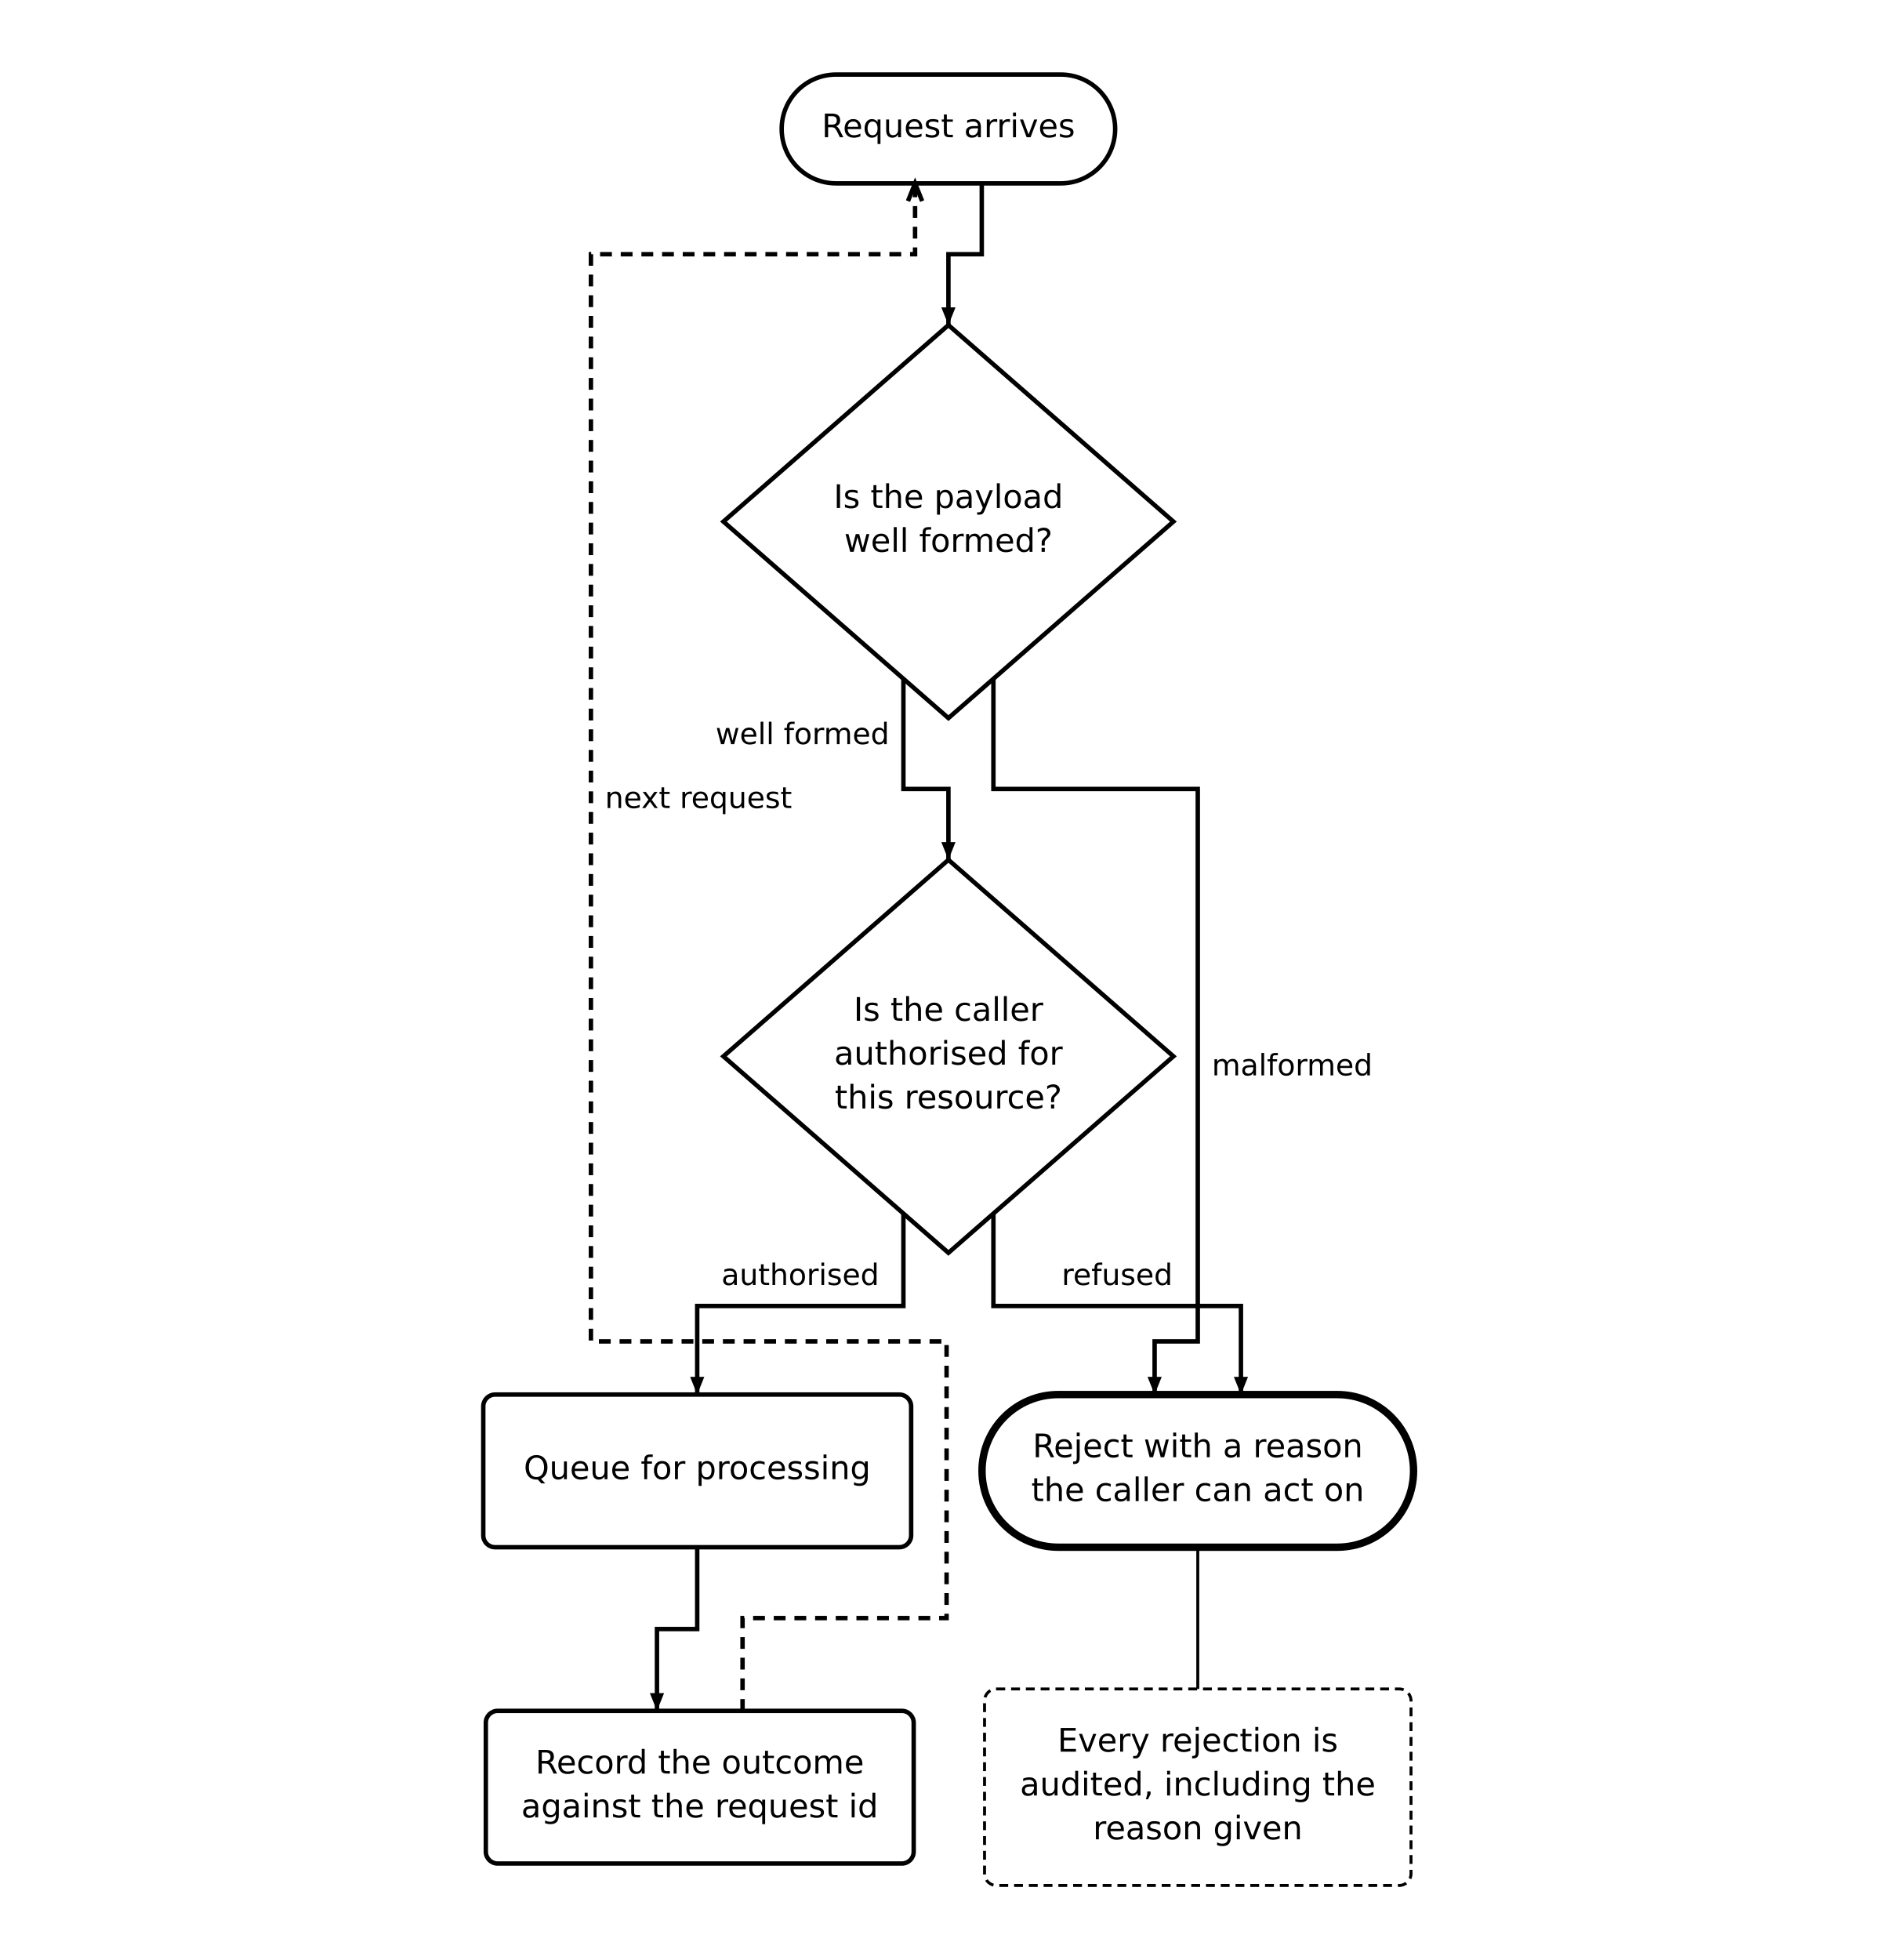
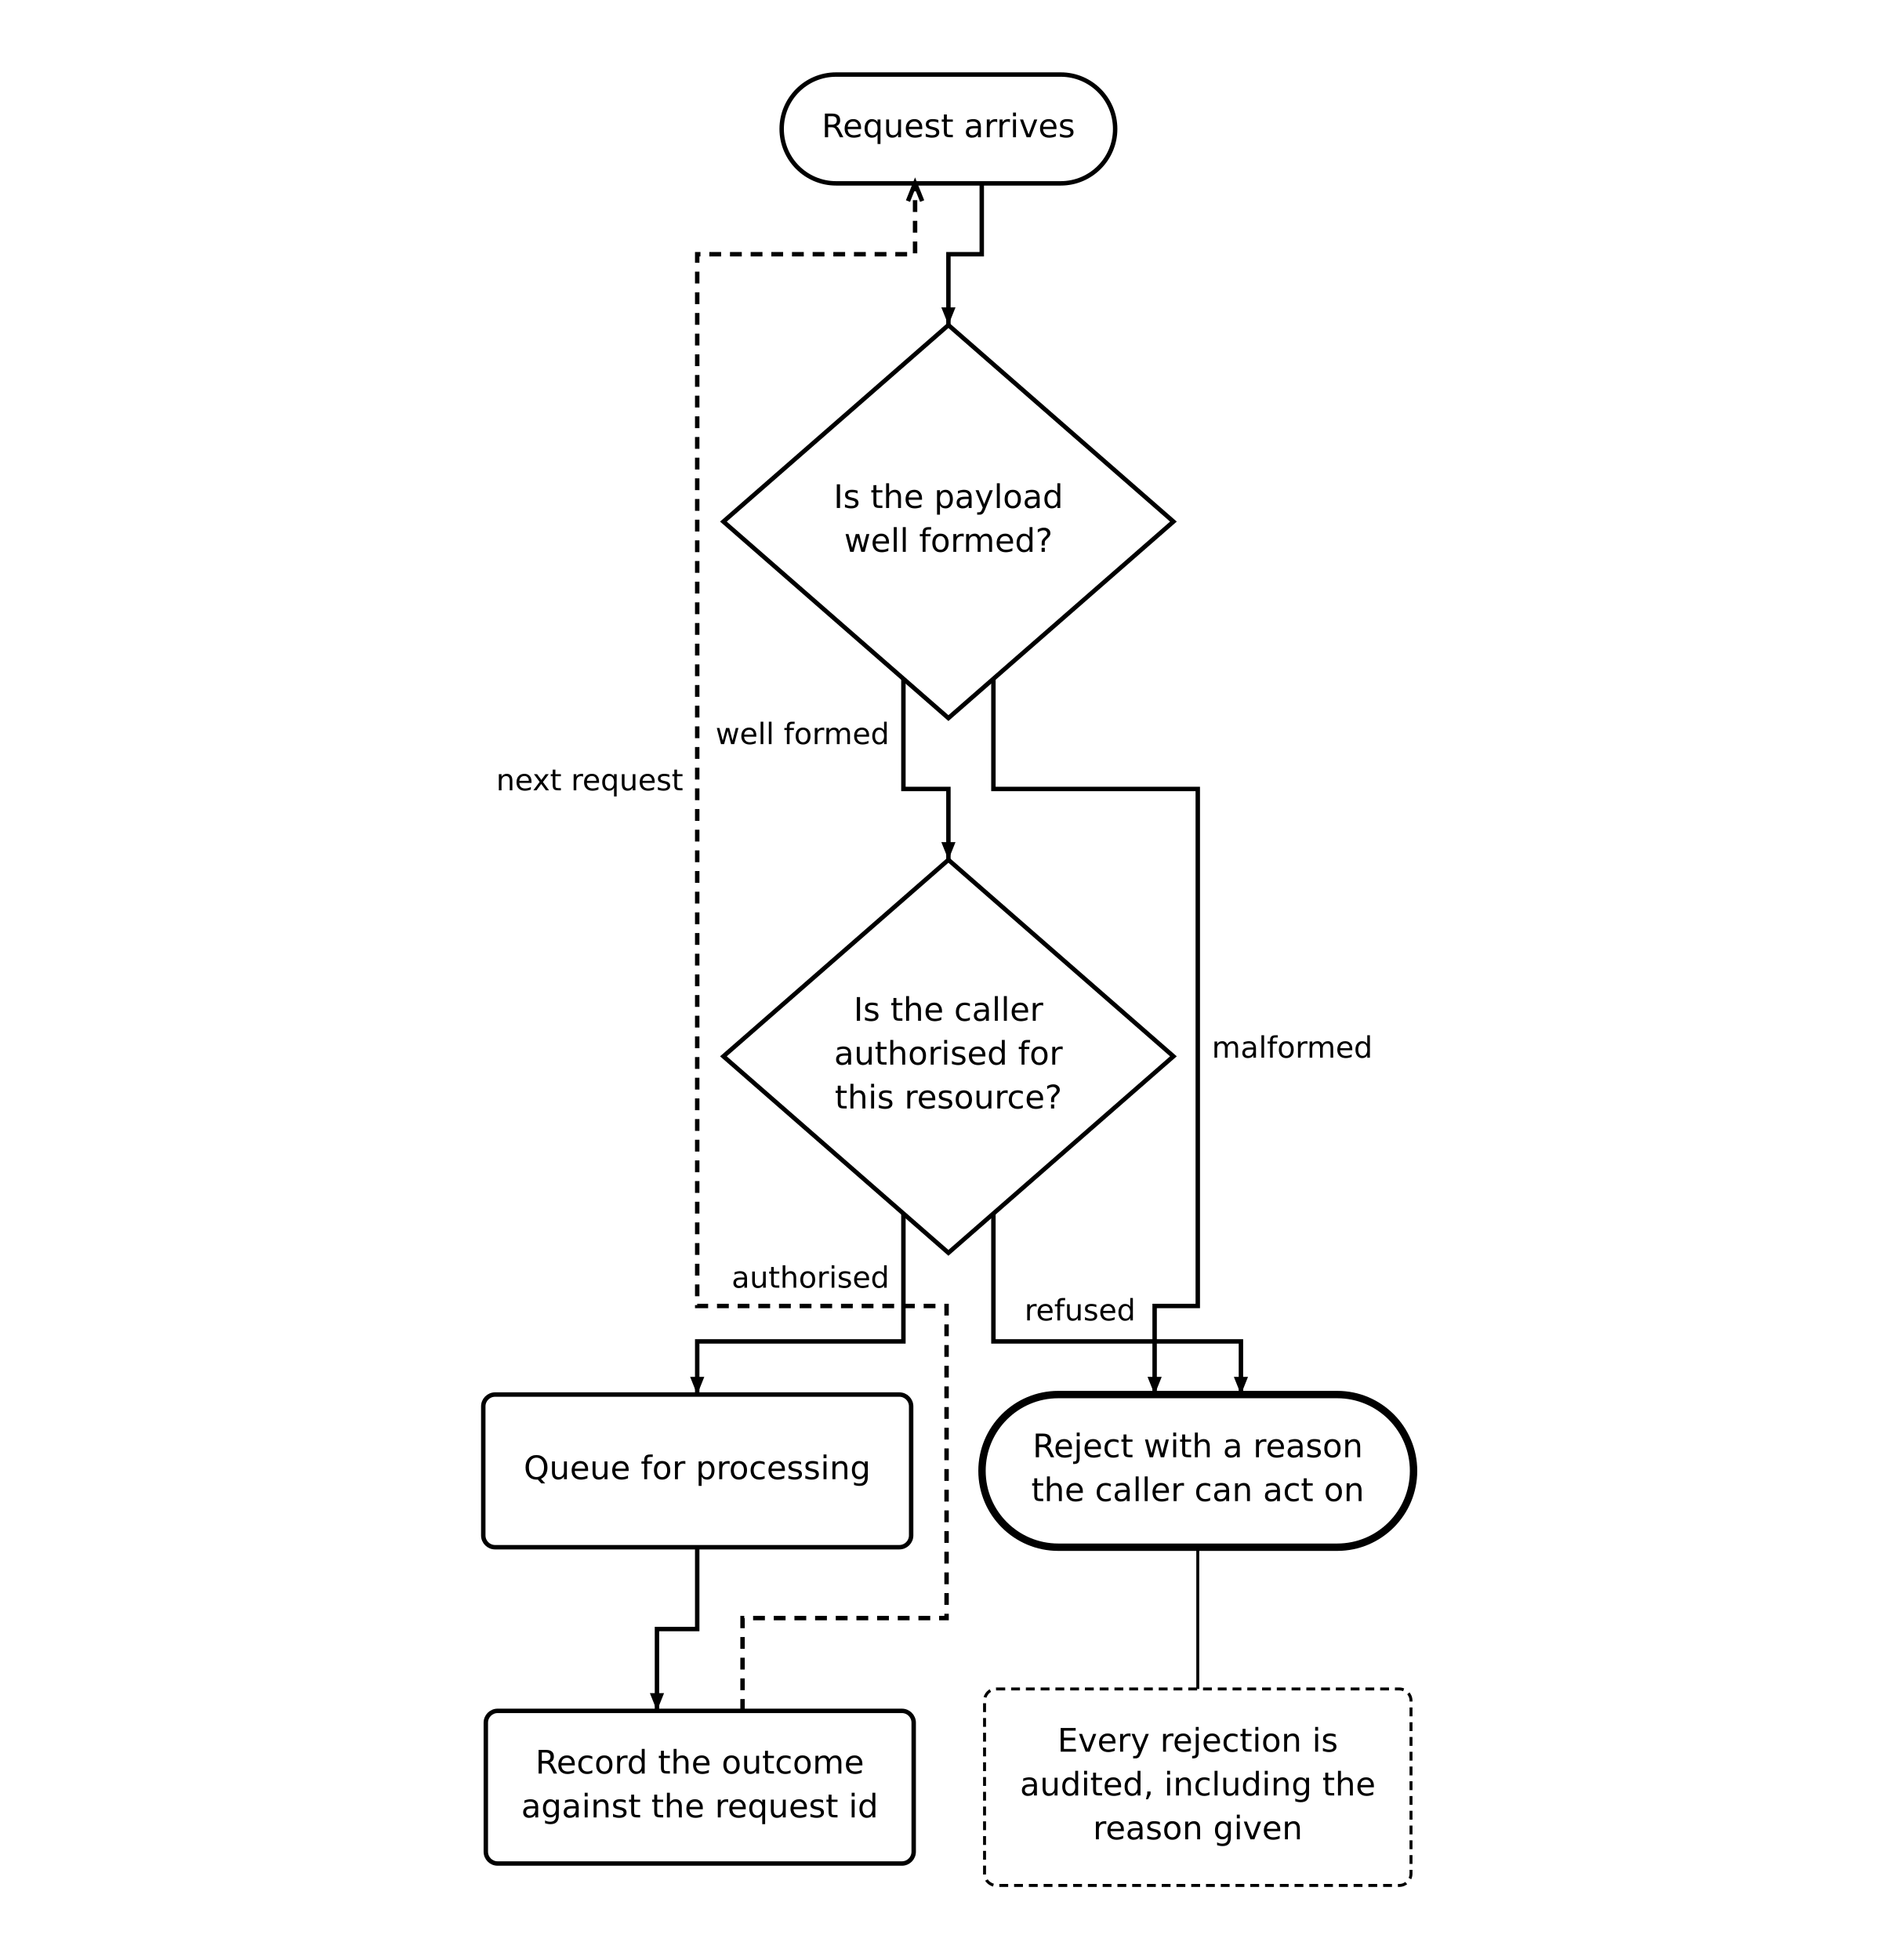
- <svg xmlns="http://www.w3.org/2000/svg" viewBox="-1.25 -1.25 642.5 663.8" role="img" aria-labelledby="ds8589d9fba3-title ds8589d9fba3-desc">
+ <svg xmlns="http://www.w3.org/2000/svg" viewBox="-1.25 -1.25 642.5 663.8" role="img" aria-labelledby="ds8644054095-title ds8644054095-desc">
  <path d="M 331.296 60.85 L 331.296 84.85 L 320 84.85 L 320 108.85" fill="none" stroke="currentColor" stroke-width="1.5" />
  <polygon points="320,108.85 317.6,102.85 322.4,102.85" fill="currentColor" stroke="none" />
  <path d="M 304.757 228.64 L 304.757 265.95 L 320 265.95 L 320 289.95" fill="none" stroke="currentColor" stroke-width="1.5" />
  <polygon points="320,289.95 317.6,283.95 322.4,283.95" fill="currentColor" stroke="none" />
-   <path d="M 335.243 228.64 L 335.243 265.95 L 404.465 265.95 L 404.465 453.05 L 389.848 453.05 L 389.848 471.05" fill="none" stroke="currentColor" stroke-width="1.5" />
+   <path d="M 335.243 228.64 L 335.243 265.95 L 404.465 265.95 L 404.465 441.05 L 389.848 441.05 L 389.848 471.05" fill="none" stroke="currentColor" stroke-width="1.5" />
  <polygon points="389.848,471.05 387.448,465.05 392.248,465.05" fill="currentColor" stroke="none" />
-   <path d="M 304.757 409.74 L 304.757 441.05 L 234.912 441.05 L 234.912 471.05" fill="none" stroke="currentColor" stroke-width="1.5" />
+   <path d="M 304.757 409.74 L 304.757 453.05 L 234.912 453.05 L 234.912 471.05" fill="none" stroke="currentColor" stroke-width="1.5" />
  <polygon points="234.912,471.05 232.512,465.05 237.312,465.05" fill="currentColor" stroke="none" />
-   <path d="M 335.243 409.74 L 335.243 441.05 L 419.083 441.05 L 419.083 471.05" fill="none" stroke="currentColor" stroke-width="1.5" />
+   <path d="M 335.243 409.74 L 335.243 453.05 L 419.083 453.05 L 419.083 471.05" fill="none" stroke="currentColor" stroke-width="1.5" />
  <polygon points="419.083,471.05 416.683,465.05 421.483,465.05" fill="currentColor" stroke="none" />
  <path d="M 234.912 522.75 L 234.912 550.462 L 221.281 550.462 L 221.281 578.175" fill="none" stroke="currentColor" stroke-width="1.5" />
  <polygon points="221.281,578.175 218.881,572.175 223.681,572.175" fill="currentColor" stroke="none" />
  <path d="M 404.465 522.75 L 404.465 570.75" fill="none" stroke="currentColor" stroke-width="1" />
-   <path d="M 250.267 578.175 L 250.267 546.75 L 319.378 546.75 L 319.378 453.05 L 198.912 453.05 L 198.912 84.85 L 308.704 84.85 L 308.704 60.85" fill="none" stroke="currentColor" stroke-width="1.5" stroke-dasharray="4 3" />
+   <path d="M 250.267 578.175 L 250.267 546.75 L 319.378 546.75 L 319.378 441.05 L 234.912 441.05 L 234.912 84.85 L 308.704 84.85 L 308.704 60.85" fill="none" stroke="currentColor" stroke-width="1.5" stroke-dasharray="4 3" />
  <path d="M 311.104 66.85 L 308.704 60.85 L 306.304 66.85" fill="none" stroke="currentColor" stroke-width="1.5" />
  <rect x="263.52" y="24" width="112.96" height="36.85" rx="18.425" fill="none" stroke="currentColor" stroke-width="1.5" />
  <text x="320" y="45.233" font-family="'DejaVu Sans', sans-serif" font-size="11" fill="currentColor" text-anchor="middle">
    <tspan>Request arrives</tspan>
  </text>
  <rect x="332.239" y="570.75" width="144.452" height="66.55" rx="4" fill="none" stroke="currentColor" stroke-width="1" stroke-dasharray="3 2" />
  <text x="404.465" y="591.983" font-family="'DejaVu Sans', sans-serif" font-size="11" fill="currentColor" text-anchor="middle">
    <tspan>Every rejection is</tspan>
  </text>
  <text x="404.465" y="606.833" font-family="'DejaVu Sans', sans-serif" font-size="11" fill="currentColor" text-anchor="middle">
    <tspan>audited, including the</tspan>
  </text>
  <text x="404.465" y="621.683" font-family="'DejaVu Sans', sans-serif" font-size="11" fill="currentColor" text-anchor="middle">
    <tspan>reason given</tspan>
  </text>
  <polygon points="320,289.95 396.214,356.5 320,423.05 243.786,356.5" fill="none" stroke="currentColor" stroke-width="1.5" />
  <text x="320" y="344.458" font-family="'DejaVu Sans', sans-serif" font-size="11" fill="currentColor" text-anchor="middle">
    <tspan>Is the caller</tspan>
  </text>
  <text x="320" y="359.308" font-family="'DejaVu Sans', sans-serif" font-size="11" fill="currentColor" text-anchor="middle">
    <tspan>authorised for</tspan>
  </text>
  <text x="320" y="374.158" font-family="'DejaVu Sans', sans-serif" font-size="11" fill="currentColor" text-anchor="middle">
    <tspan>this resource?</tspan>
  </text>
  <rect x="162.447" y="471.05" width="144.93" height="51.7" rx="4" fill="none" stroke="currentColor" stroke-width="1.5" />
  <text x="234.912" y="499.708" font-family="'DejaVu Sans', sans-serif" font-size="11" fill="currentColor" text-anchor="middle">
    <tspan>Queue for processing</tspan>
  </text>
  <rect x="163.309" y="578.175" width="144.93" height="51.7" rx="4" fill="none" stroke="currentColor" stroke-width="1.5" />
  <text x="235.774" y="599.408" font-family="'DejaVu Sans', sans-serif" font-size="11" fill="currentColor" text-anchor="middle">
    <tspan>Record the outcome</tspan>
  </text>
  <text x="235.774" y="614.258" font-family="'DejaVu Sans', sans-serif" font-size="11" fill="currentColor" text-anchor="middle">
    <tspan>against the request id</tspan>
  </text>
  <rect x="331.378" y="471.05" width="146.175" height="51.7" rx="25.85" fill="none" stroke="currentColor" stroke-width="2.5" />
  <text x="404.465" y="492.283" font-family="'DejaVu Sans', sans-serif" font-size="11" fill="currentColor" text-anchor="middle">
    <tspan>Reject with a reason</tspan>
  </text>
  <text x="404.465" y="507.133" font-family="'DejaVu Sans', sans-serif" font-size="11" fill="currentColor" text-anchor="middle">
    <tspan>the caller can act on</tspan>
  </text>
  <polygon points="320,108.85 396.214,175.4 320,241.95 243.786,175.4" fill="none" stroke="currentColor" stroke-width="1.5" />
  <text x="320" y="170.783" font-family="'DejaVu Sans', sans-serif" font-size="11" fill="currentColor" text-anchor="middle">
    <tspan>Is the payload</tspan>
  </text>
  <text x="320" y="185.633" font-family="'DejaVu Sans', sans-serif" font-size="11" fill="currentColor" text-anchor="middle">
    <tspan>well formed?</tspan>
  </text>
  <text x="241.125" y="250.757" font-family="'DejaVu Sans', sans-serif" font-size="10" fill="currentColor">well formed</text>
-   <text x="409.215" y="362.962" font-family="'DejaVu Sans', sans-serif" font-size="10" fill="currentColor">malformed</text>
-   <text x="243.114" y="433.942" font-family="'DejaVu Sans', sans-serif" font-size="10" fill="currentColor">authorised</text>
-   <text x="358.357" y="433.942" font-family="'DejaVu Sans', sans-serif" font-size="10" fill="currentColor">refused</text>
-   <text x="203.662" y="272.412" font-family="'DejaVu Sans', sans-serif" font-size="10" fill="currentColor">next request</text>
+   <text x="409.215" y="356.962" font-family="'DejaVu Sans', sans-serif" font-size="10" fill="currentColor">malformed</text>
+   <text x="246.565" y="434.857" font-family="'DejaVu Sans', sans-serif" font-size="10" fill="currentColor">authorised</text>
+   <text x="345.781" y="445.942" font-family="'DejaVu Sans', sans-serif" font-size="10" fill="currentColor">refused</text>
+   <text x="166.818" y="266.412" font-family="'DejaVu Sans', sans-serif" font-size="10" fill="currentColor">next request</text>
</svg>
